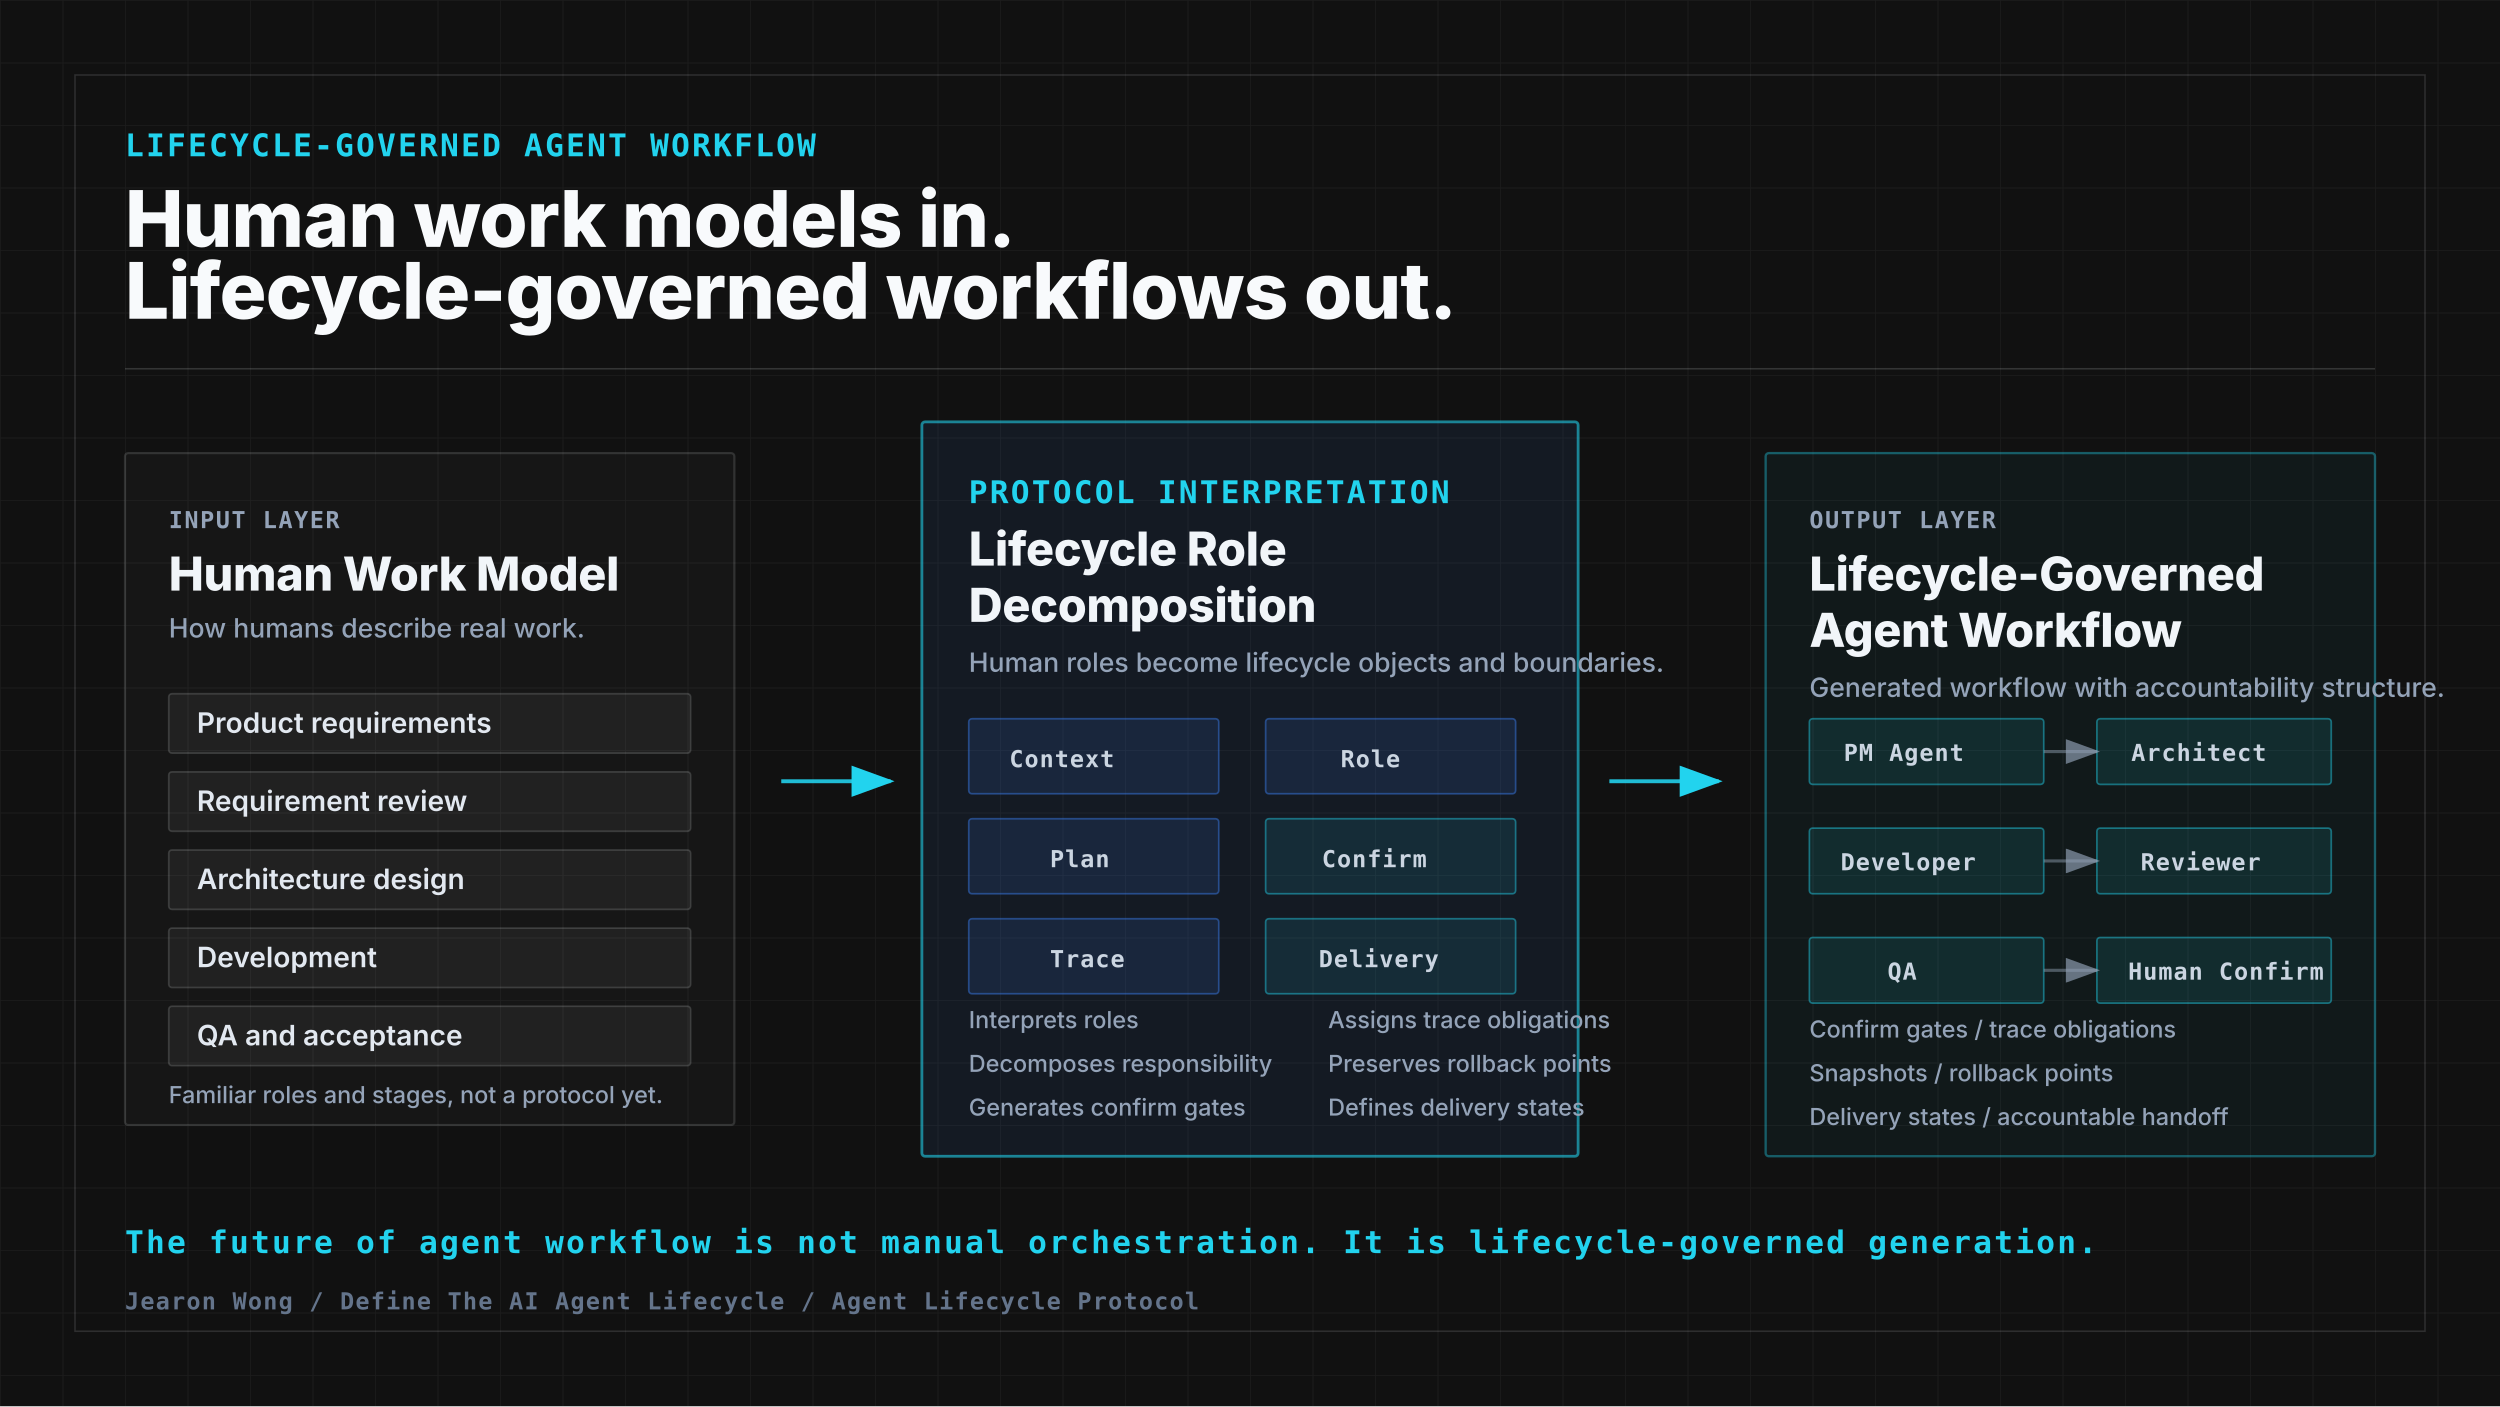
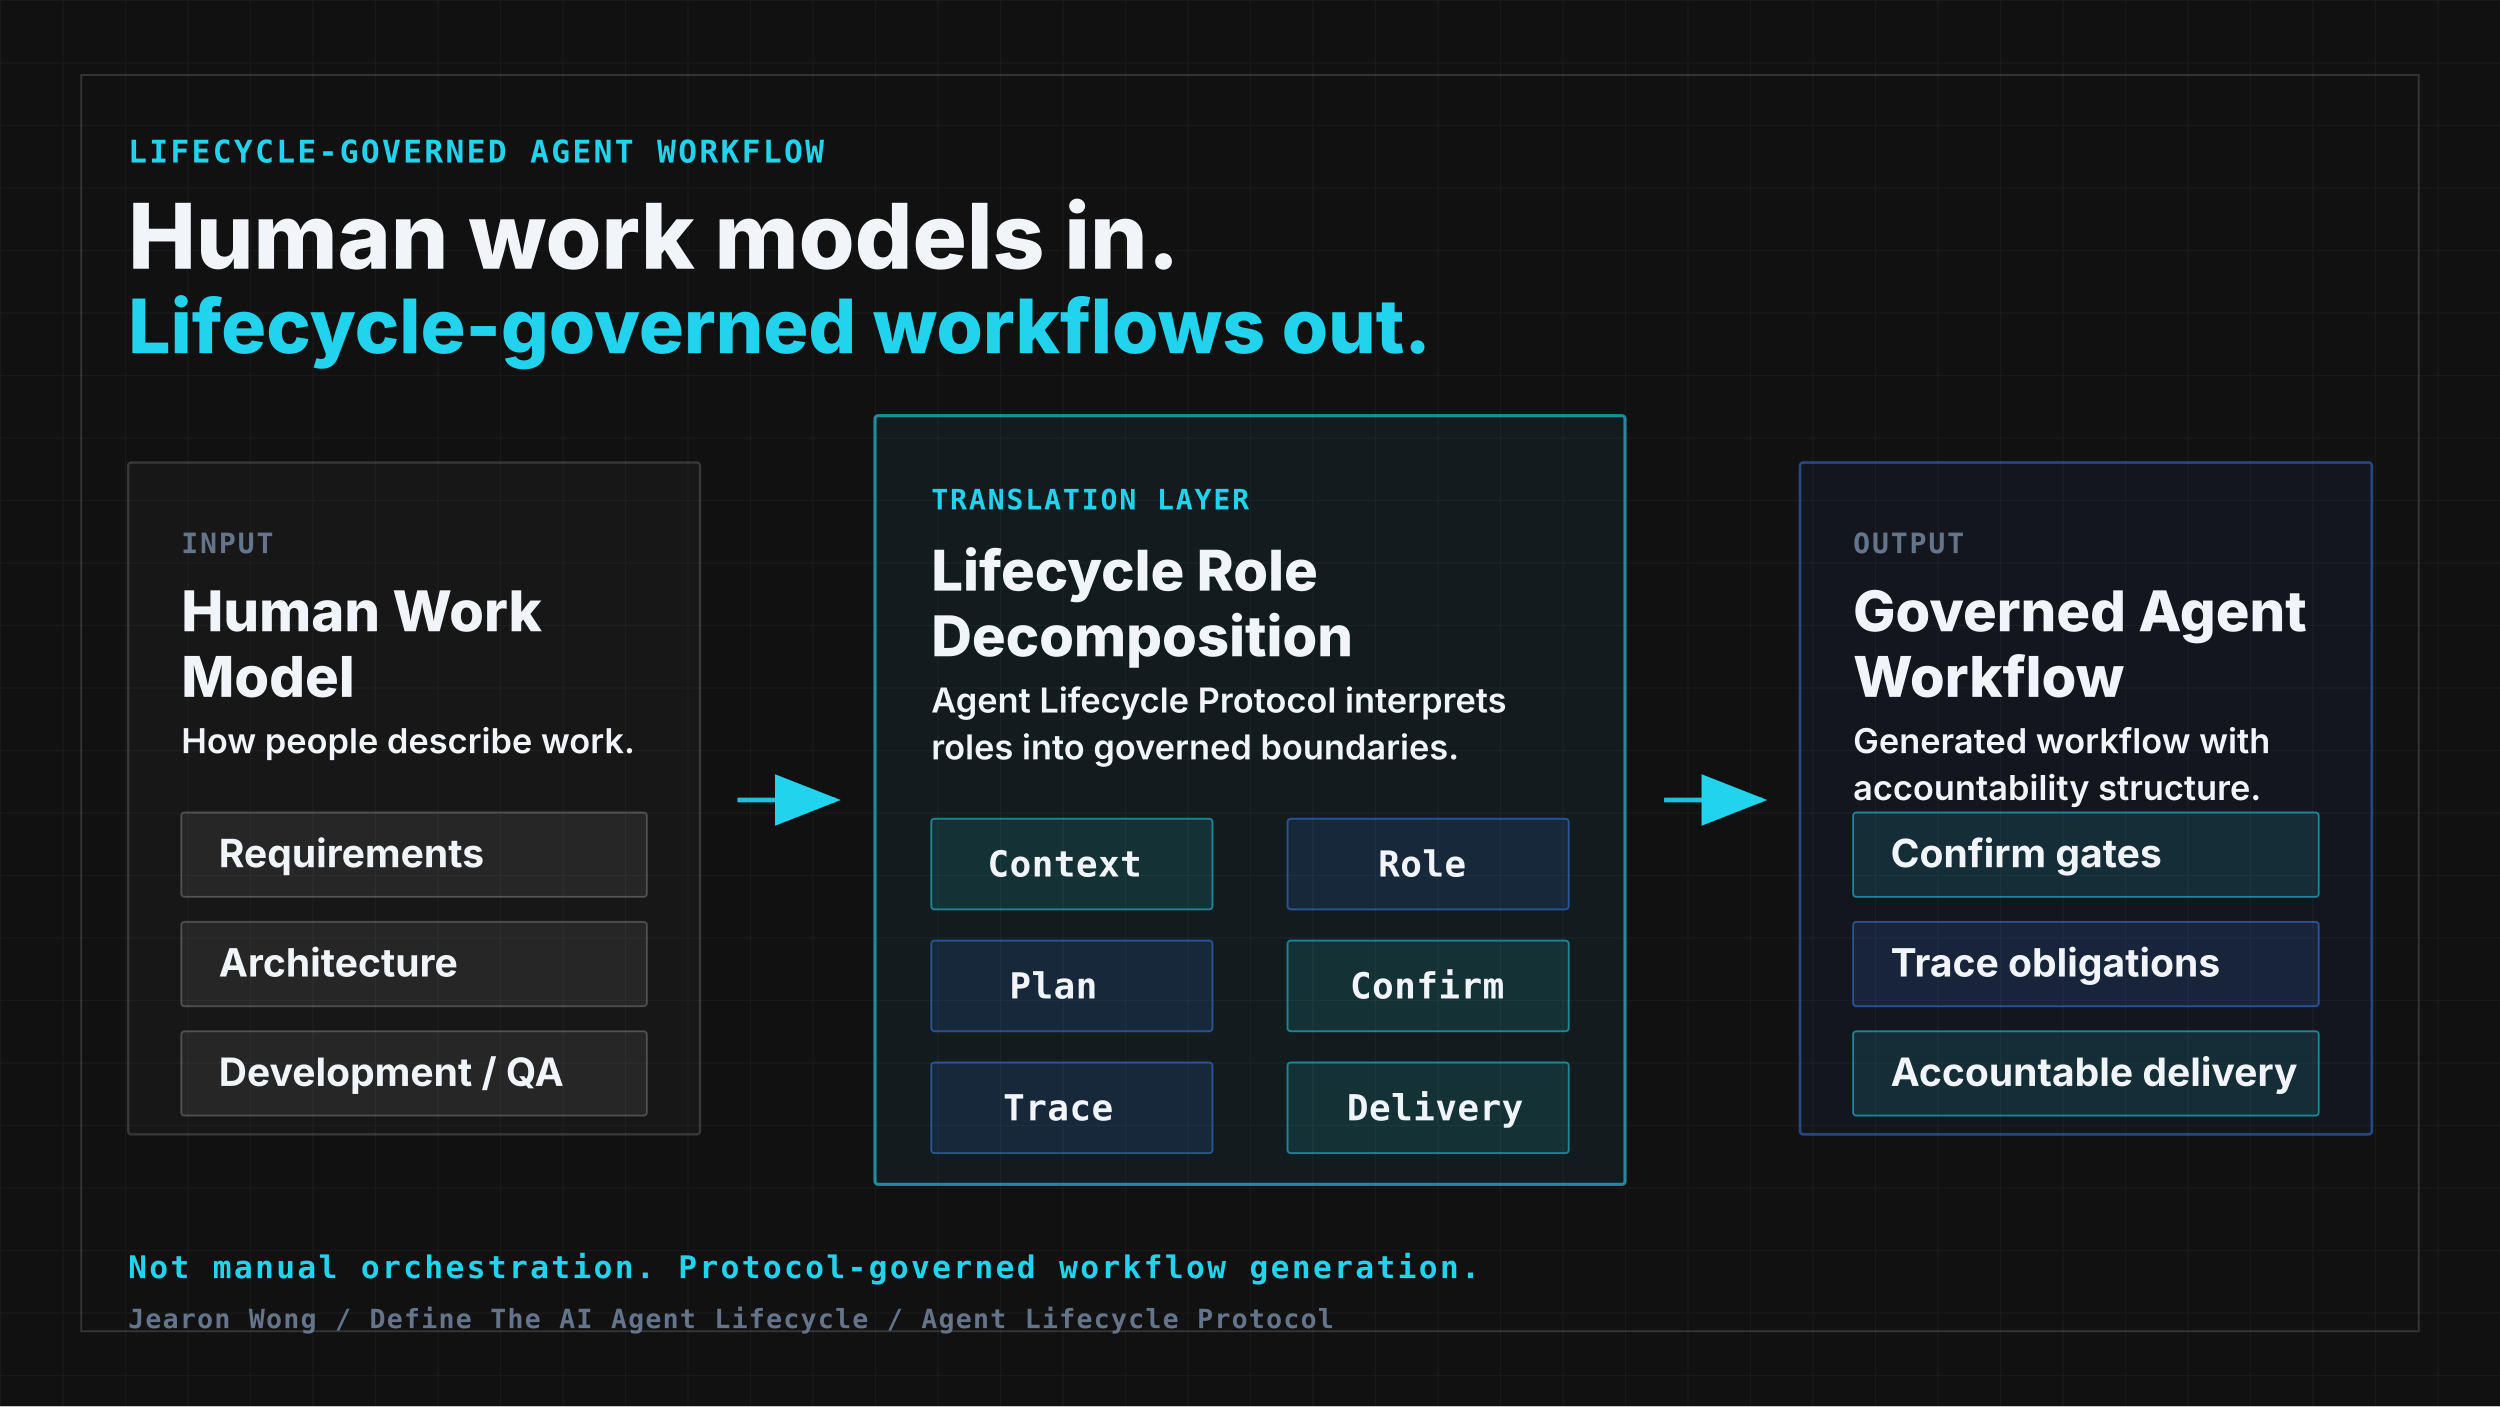
<svg xmlns="http://www.w3.org/2000/svg" width="1600" height="900" viewBox="0 0 1600 900" role="img" aria-labelledby="title desc">
  <defs>
    <style>
      .bg { fill: #111111; }
-       .grid-line { stroke: rgba(241,245,249,0.055); stroke-width: 1; }
-       .frame { fill: rgba(255,255,255,0.02); stroke: rgba(241,245,249,0.14); stroke-width: 1.4; }
-       .frame-protocol { fill: rgba(59,130,246,0.08); stroke: rgba(34,211,238,0.58); stroke-width: 1.8; }
-       .frame-output { fill: rgba(34,211,238,0.045); stroke: rgba(34,211,238,0.38); stroke-width: 1.5; }
-       .rule { stroke: rgba(241,245,249,0.16); stroke-width: 1; }
-       .line { stroke: rgba(148,163,184,0.46); stroke-width: 2; fill: none; }
-       .line-strong { stroke: rgba(34,211,238,0.88); stroke-width: 2.5; fill: none; }
-       .label { fill: #22d3ee; font-family: "JetBrains Mono", Menlo, monospace; font-size: 20px; font-weight: 700; letter-spacing: 1.4px; }
-       .label-blue { fill: #3b82f6; font-family: "JetBrains Mono", Menlo, monospace; font-size: 18px; font-weight: 700; letter-spacing: 1.3px; }
-       .label-muted { fill: #94a3b8; font-family: "JetBrains Mono", Menlo, monospace; font-size: 15px; font-weight: 700; letter-spacing: 1px; }
-       .title { fill: #f8fafc; font-family: "Outfit", Inter, sans-serif; font-size: 50px; font-weight: 800; letter-spacing: -0.5px; }
-       .panel-title { fill: #f1f5f9; font-family: "Outfit", Inter, sans-serif; font-size: 30px; font-weight: 800; letter-spacing: -0.2px; }
-       .panel-sub { fill: #94a3b8; font-family: Inter, sans-serif; font-size: 17px; font-weight: 500; }
-       .node { fill: rgba(255,255,255,0.048); stroke: rgba(241,245,249,0.16); stroke-width: 1.1; }
-       .node-blue { fill: rgba(59,130,246,0.12); stroke: rgba(59,130,246,0.45); stroke-width: 1.1; }
-       .node-cyan { fill: rgba(34,211,238,0.1); stroke: rgba(34,211,238,0.45); stroke-width: 1.1; }
-       .text { fill: #e2e8f0; font-family: Inter, sans-serif; font-size: 18px; font-weight: 600; }
-       .small { fill: #94a3b8; font-family: Inter, sans-serif; font-size: 15px; font-weight: 500; }
-       .mono { fill: #cbd5e1; font-family: "JetBrains Mono", Menlo, monospace; font-size: 15px; font-weight: 700; letter-spacing: 0.65px; }
-       .footer { fill: #64748b; font-family: "JetBrains Mono", Menlo, monospace; font-size: 15px; font-weight: 700; letter-spacing: 0.8px; }
+       .grid { stroke: rgba(241,245,249,0.05); stroke-width: 1; }
+       .outer { fill: none; stroke: rgba(241,245,249,0.16); stroke-width: 1.2; }
+       .panel { fill: rgba(255,255,255,0.026); stroke: rgba(241,245,249,0.16); stroke-width: 1.5; }
+       .protocol { fill: rgba(34,211,238,0.06); stroke: rgba(34,211,238,0.62); stroke-width: 2; }
+       .output { fill: rgba(59,130,246,0.055); stroke: rgba(59,130,246,0.48); stroke-width: 1.7; }
+       .line { stroke: rgba(34,211,238,0.9); stroke-width: 3; fill: none; }
+       .kicker { fill: #22d3ee; font: 700 20px "JetBrains Mono", Menlo, monospace; letter-spacing: 1.5px; }
+       .label { fill: #64748b; font: 700 18px "JetBrains Mono", Menlo, monospace; letter-spacing: 1.2px; }
+       .label-hot { fill: #22d3ee; font: 700 18px "JetBrains Mono", Menlo, monospace; letter-spacing: 1.2px; }
+       .title { fill: #f1f5f9; font: 820 58px "Outfit", Inter, sans-serif; letter-spacing: 0; }
+       .title-hot { fill: #22d3ee; font: 820 48px "Outfit", Inter, sans-serif; letter-spacing: 0; }
+       .panel-title { fill: #f1f5f9; font: 800 36px "Outfit", Inter, sans-serif; letter-spacing: 0; }
+       .panel-sub { fill: #f1f5f9; font: 600 22px Inter, sans-serif; letter-spacing: 0; }
+       .node { fill: rgba(255,255,255,0.07); stroke: rgba(241,245,249,0.22); stroke-width: 1.2; }
+       .node-blue { fill: rgba(59,130,246,0.13); stroke: rgba(59,130,246,0.52); stroke-width: 1.2; }
+       .node-cyan { fill: rgba(34,211,238,0.12); stroke: rgba(34,211,238,0.55); stroke-width: 1.2; }
+       .mono { fill: #f1f5f9; font: 760 23px "JetBrains Mono", Menlo, monospace; letter-spacing: 0.3px; }
+       .text { fill: #f1f5f9; font: 740 25px Inter, sans-serif; letter-spacing: 0; }
+       .small { fill: #64748b; font: 560 20px Inter, sans-serif; letter-spacing: 0; }
+       .footer { fill: #64748b; font: 700 17px "JetBrains Mono", Menlo, monospace; letter-spacing: 0.8px; }
    </style>
-     <pattern id="grid" width="40" height="40" patternUnits="userSpaceOnUse">
-       <path d="M 40 0 L 0 0 0 40" fill="none" class="grid-line" />
+     <pattern id="registry-grid" width="40" height="40" patternUnits="userSpaceOnUse">
+       <path d="M 40 0 L 0 0 0 40" class="grid" fill="none" />
    </pattern>
-     <marker id="arrow" markerWidth="11" markerHeight="8" refX="10" refY="4" orient="auto">
-       <path d="M 0 0 L 11 4 L 0 8 z" fill="#94a3b8" opacity="0.65" />
-     </marker>
-     <marker id="arrowStrong" markerWidth="11" markerHeight="8" refX="10" refY="4" orient="auto">
-       <path d="M 0 0 L 11 4 L 0 8 z" fill="#22d3ee" />
+     <marker id="arrowHot" markerWidth="14" markerHeight="11" refX="13" refY="5.5" orient="auto">
+       <path d="M0,0 L14,5.5 L0,11 Z" fill="#22d3ee" />
    </marker>
  </defs>
  <rect width="1600" height="900" class="bg" />
-   <rect width="1600" height="900" fill="url(#grid)" />
-   <rect x="48" y="48" width="1504" height="804" fill="none" stroke="rgba(241,245,249,0.13)" stroke-width="1" />
-   <text x="80" y="100" class="label">LIFECYCLE-GOVERNED AGENT WORKFLOW</text>
-   <text x="80" y="158" class="title">Human work models in.</text>
-   <text x="80" y="204" class="title" fill="#22d3ee">Lifecycle-governed workflows out.</text>
-   <line x1="80" y1="236" x2="1520" y2="236" class="rule" />
-   <g transform="translate(80 290)">
-     <rect width="390" height="430" rx="2" class="frame" />
-     <text x="28" y="48" class="label-muted">INPUT LAYER</text>
-     <text x="28" y="88" class="panel-title">Human Work Model</text>
-     <text x="28" y="118" class="panel-sub">How humans describe real work.</text>
-     <g transform="translate(28 154)">
-       <rect width="334" height="38" rx="2" class="node" />
-       <text x="18" y="25" class="text">Product requirements</text>
-       <rect y="50" width="334" height="38" rx="2" class="node" />
-       <text x="18" y="75" class="text">Requirement review</text>
-       <rect y="100" width="334" height="38" rx="2" class="node" />
-       <text x="18" y="125" class="text">Architecture design</text>
-       <rect y="150" width="334" height="38" rx="2" class="node" />
-       <text x="18" y="175" class="text">Development</text>
-       <rect y="200" width="334" height="38" rx="2" class="node" />
-       <text x="18" y="225" class="text">QA and acceptance</text>
-     </g>
-     <text x="28" y="416" class="small">Familiar roles and stages, not a protocol yet.</text>
+   <rect width="1600" height="900" fill="url(#registry-grid)" />
+   <rect x="52" y="48" width="1496" height="804" class="outer" />
+   <text x="82" y="104" class="kicker">LIFECYCLE-GOVERNED AGENT WORKFLOW</text>
+   <text x="82" y="172" class="title">Human work models in.</text>
+   <text x="82" y="226" class="title-hot">Lifecycle-governed workflows out.</text>
+   <g transform="translate(82 296)">
+     <rect width="366" height="430" rx="2" class="panel" />
+     <text x="34" y="58" class="label">INPUT</text>
+     <text x="34" y="108" class="panel-title">Human Work</text>
+     <text x="34" y="150" class="panel-title">Model</text>
+     <text x="34" y="186" class="panel-sub">How people describe work.</text>
+     <rect x="34" y="224" width="298" height="54" rx="2" class="node" />
+     <text x="58" y="259" class="text">Requirements</text>
+     <rect x="34" y="294" width="298" height="54" rx="2" class="node" />
+     <text x="58" y="329" class="text">Architecture</text>
+     <rect x="34" y="364" width="298" height="54" rx="2" class="node" />
+     <text x="58" y="399" class="text">Development / QA</text>
  </g>
-   <path d="M500 500 H570" class="line-strong" marker-end="url(#arrowStrong)" />
-   <g transform="translate(590 270)">
-     <rect width="420" height="470" rx="2" class="frame-protocol" />
-     <text x="30" y="52" class="label">PROTOCOL INTERPRETATION</text>
-     <text x="30" y="92" class="panel-title">Lifecycle Role</text>
-     <text x="30" y="128" class="panel-title">Decomposition</text>
-     <text x="30" y="160" class="panel-sub">Human roles become lifecycle objects and boundaries.</text>
-     <g transform="translate(30 190)">
-       <rect width="160" height="48" rx="2" class="node-blue" />
-       <text x="26" y="31" class="mono">Context</text>
-       <rect x="190" width="160" height="48" rx="2" class="node-blue" />
-       <text x="238" y="31" class="mono">Role</text>
-       <rect y="64" width="160" height="48" rx="2" class="node-blue" />
-       <text x="52" y="95" class="mono">Plan</text>
-       <rect x="190" y="64" width="160" height="48" rx="2" class="node-cyan" />
-       <text x="226" y="95" class="mono">Confirm</text>
-       <rect y="128" width="160" height="48" rx="2" class="node-blue" />
-       <text x="52" y="159" class="mono">Trace</text>
-       <rect x="190" y="128" width="160" height="48" rx="2" class="node-cyan" />
-       <text x="224" y="159" class="mono">Delivery</text>
-     </g>
-     <g transform="translate(30 388)">
-       <text x="0" y="0" class="small">Interprets roles</text>
-       <text x="0" y="28" class="small">Decomposes responsibility</text>
-       <text x="0" y="56" class="small">Generates confirm gates</text>
-       <text x="230" y="0" class="small">Assigns trace obligations</text>
-       <text x="230" y="28" class="small">Preserves rollback points</text>
-       <text x="230" y="56" class="small">Defines delivery states</text>
-     </g>
+   <path d="M472 512 H535" class="line" marker-end="url(#arrowHot)" />
+   <g transform="translate(560 266)">
+     <rect width="480" height="492" rx="2" class="protocol" />
+     <text x="36" y="60" class="label-hot">TRANSLATION LAYER</text>
+     <text x="36" y="112" class="panel-title">Lifecycle Role</text>
+     <text x="36" y="154" class="panel-title">Decomposition</text>
+     <text x="36" y="190" class="panel-sub">Agent Lifecycle Protocol interprets</text>
+     <text x="36" y="220" class="panel-sub">roles into governed boundaries.</text>
+     <rect x="36" y="258" width="180" height="58" rx="2" class="node-cyan" />
+     <text x="72" y="295" class="mono">Context</text>
+     <rect x="264" y="258" width="180" height="58" rx="2" class="node-blue" />
+     <text x="322" y="295" class="mono">Role</text>
+     <rect x="36" y="336" width="180" height="58" rx="2" class="node-blue" />
+     <text x="86" y="373" class="mono">Plan</text>
+     <rect x="264" y="336" width="180" height="58" rx="2" class="node-cyan" />
+     <text x="304" y="373" class="mono">Confirm</text>
+     <rect x="36" y="414" width="180" height="58" rx="2" class="node-blue" />
+     <text x="82" y="451" class="mono">Trace</text>
+     <rect x="264" y="414" width="180" height="58" rx="2" class="node-cyan" />
+     <text x="302" y="451" class="mono">Delivery</text>
  </g>
-   <path d="M1030 500 H1100" class="line-strong" marker-end="url(#arrowStrong)" />
-   <g transform="translate(1130 290)">
-     <rect width="390" height="450" rx="2" class="frame-output" />
-     <text x="28" y="48" class="label-muted">OUTPUT LAYER</text>
-     <text x="28" y="88" class="panel-title">Lifecycle-Governed</text>
-     <text x="28" y="124" class="panel-title">Agent Workflow</text>
-     <text x="28" y="156" class="panel-sub">Generated workflow with accountability structure.</text>
-     <g transform="translate(28 170)">
-       <rect width="150" height="42" rx="2" class="node-cyan" />
-       <text x="22" y="27" class="mono">PM Agent</text>
-       <rect x="184" width="150" height="42" rx="2" class="node-cyan" />
-       <text x="206" y="27" class="mono">Architect</text>
-       <path d="M150 21 H184" class="line" marker-end="url(#arrow)" />
-       <rect y="70" width="150" height="42" rx="2" class="node-cyan" />
-       <text x="20" y="97" class="mono">Developer</text>
-       <rect x="184" y="70" width="150" height="42" rx="2" class="node-cyan" />
-       <text x="212" y="97" class="mono">Reviewer</text>
-       <path d="M150 91 H184" class="line" marker-end="url(#arrow)" />
-       <rect y="140" width="150" height="42" rx="2" class="node-cyan" />
-       <text x="50" y="167" class="mono">QA</text>
-       <rect x="184" y="140" width="150" height="42" rx="2" class="node-cyan" />
-       <text x="204" y="167" class="mono">Human Confirm</text>
-       <path d="M150 161 H184" class="line" marker-end="url(#arrow)" />
-     </g>
-     <g transform="translate(28 374)">
-       <text x="0" y="0" class="small">Confirm gates / trace obligations</text>
-       <text x="0" y="28" class="small">Snapshots / rollback points</text>
-       <text x="0" y="56" class="small">Delivery states / accountable handoff</text>
-     </g>
+   <path d="M1065 512 H1128" class="line" marker-end="url(#arrowHot)" />
+   <g transform="translate(1152 296)">
+     <rect width="366" height="430" rx="2" class="output" />
+     <text x="34" y="58" class="label">OUTPUT</text>
+     <text x="34" y="108" class="panel-title">Governed Agent</text>
+     <text x="34" y="150" class="panel-title">Workflow</text>
+     <text x="34" y="186" class="panel-sub">Generated workflow with</text>
+     <text x="34" y="216" class="panel-sub">accountability structure.</text>
+     <rect x="34" y="224" width="298" height="54" rx="2" class="node-cyan" />
+     <text x="58" y="259" class="text">Confirm gates</text>
+     <rect x="34" y="294" width="298" height="54" rx="2" class="node-blue" />
+     <text x="58" y="329" class="text">Trace obligations</text>
+     <rect x="34" y="364" width="298" height="54" rx="2" class="node-cyan" />
+     <text x="58" y="399" class="text">Accountable delivery</text>
  </g>
-   <g transform="translate(80 802)">
-     <text x="0" y="0" class="label">The future of agent workflow is not manual orchestration. It is lifecycle-governed generation.</text>
-     <text x="0" y="36" class="footer">Jearon Wong / Define The AI Agent Lifecycle / Agent Lifecycle Protocol</text>
-   </g>
+   <text x="82" y="818" class="kicker">Not manual orchestration. Protocol-governed workflow generation.</text>
+   <text x="82" y="850" class="footer">Jearon Wong / Define The AI Agent Lifecycle / Agent Lifecycle Protocol</text>
</svg>
